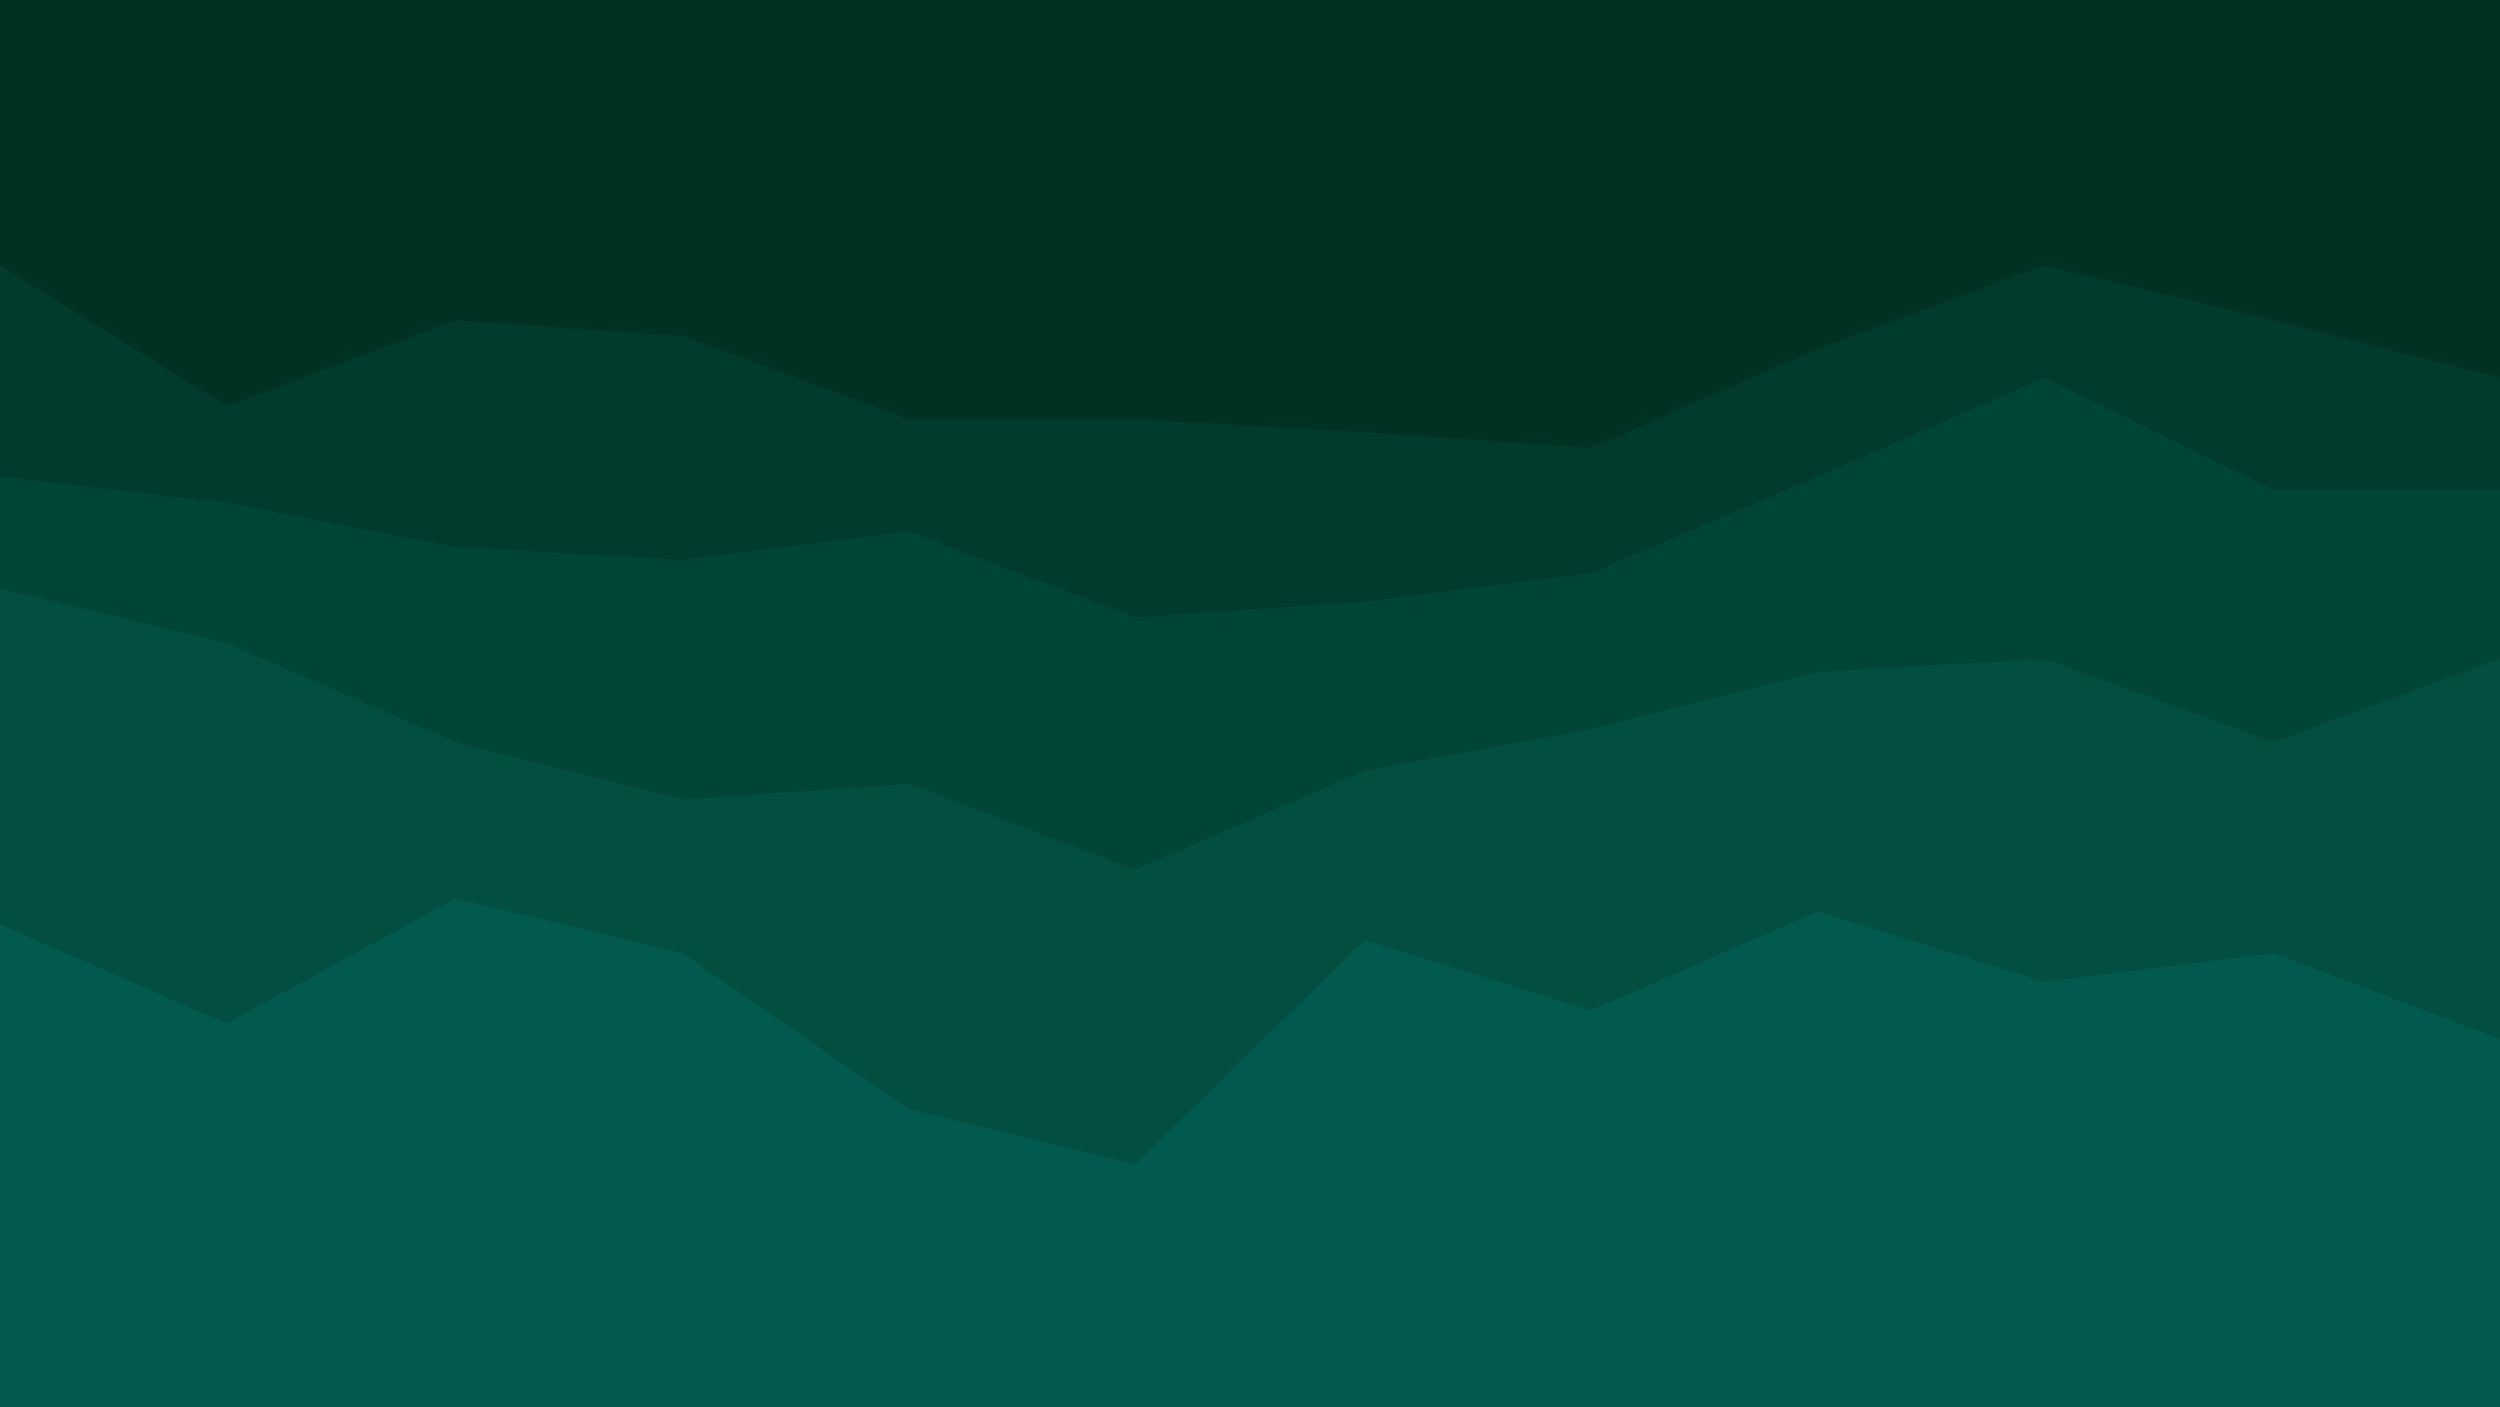
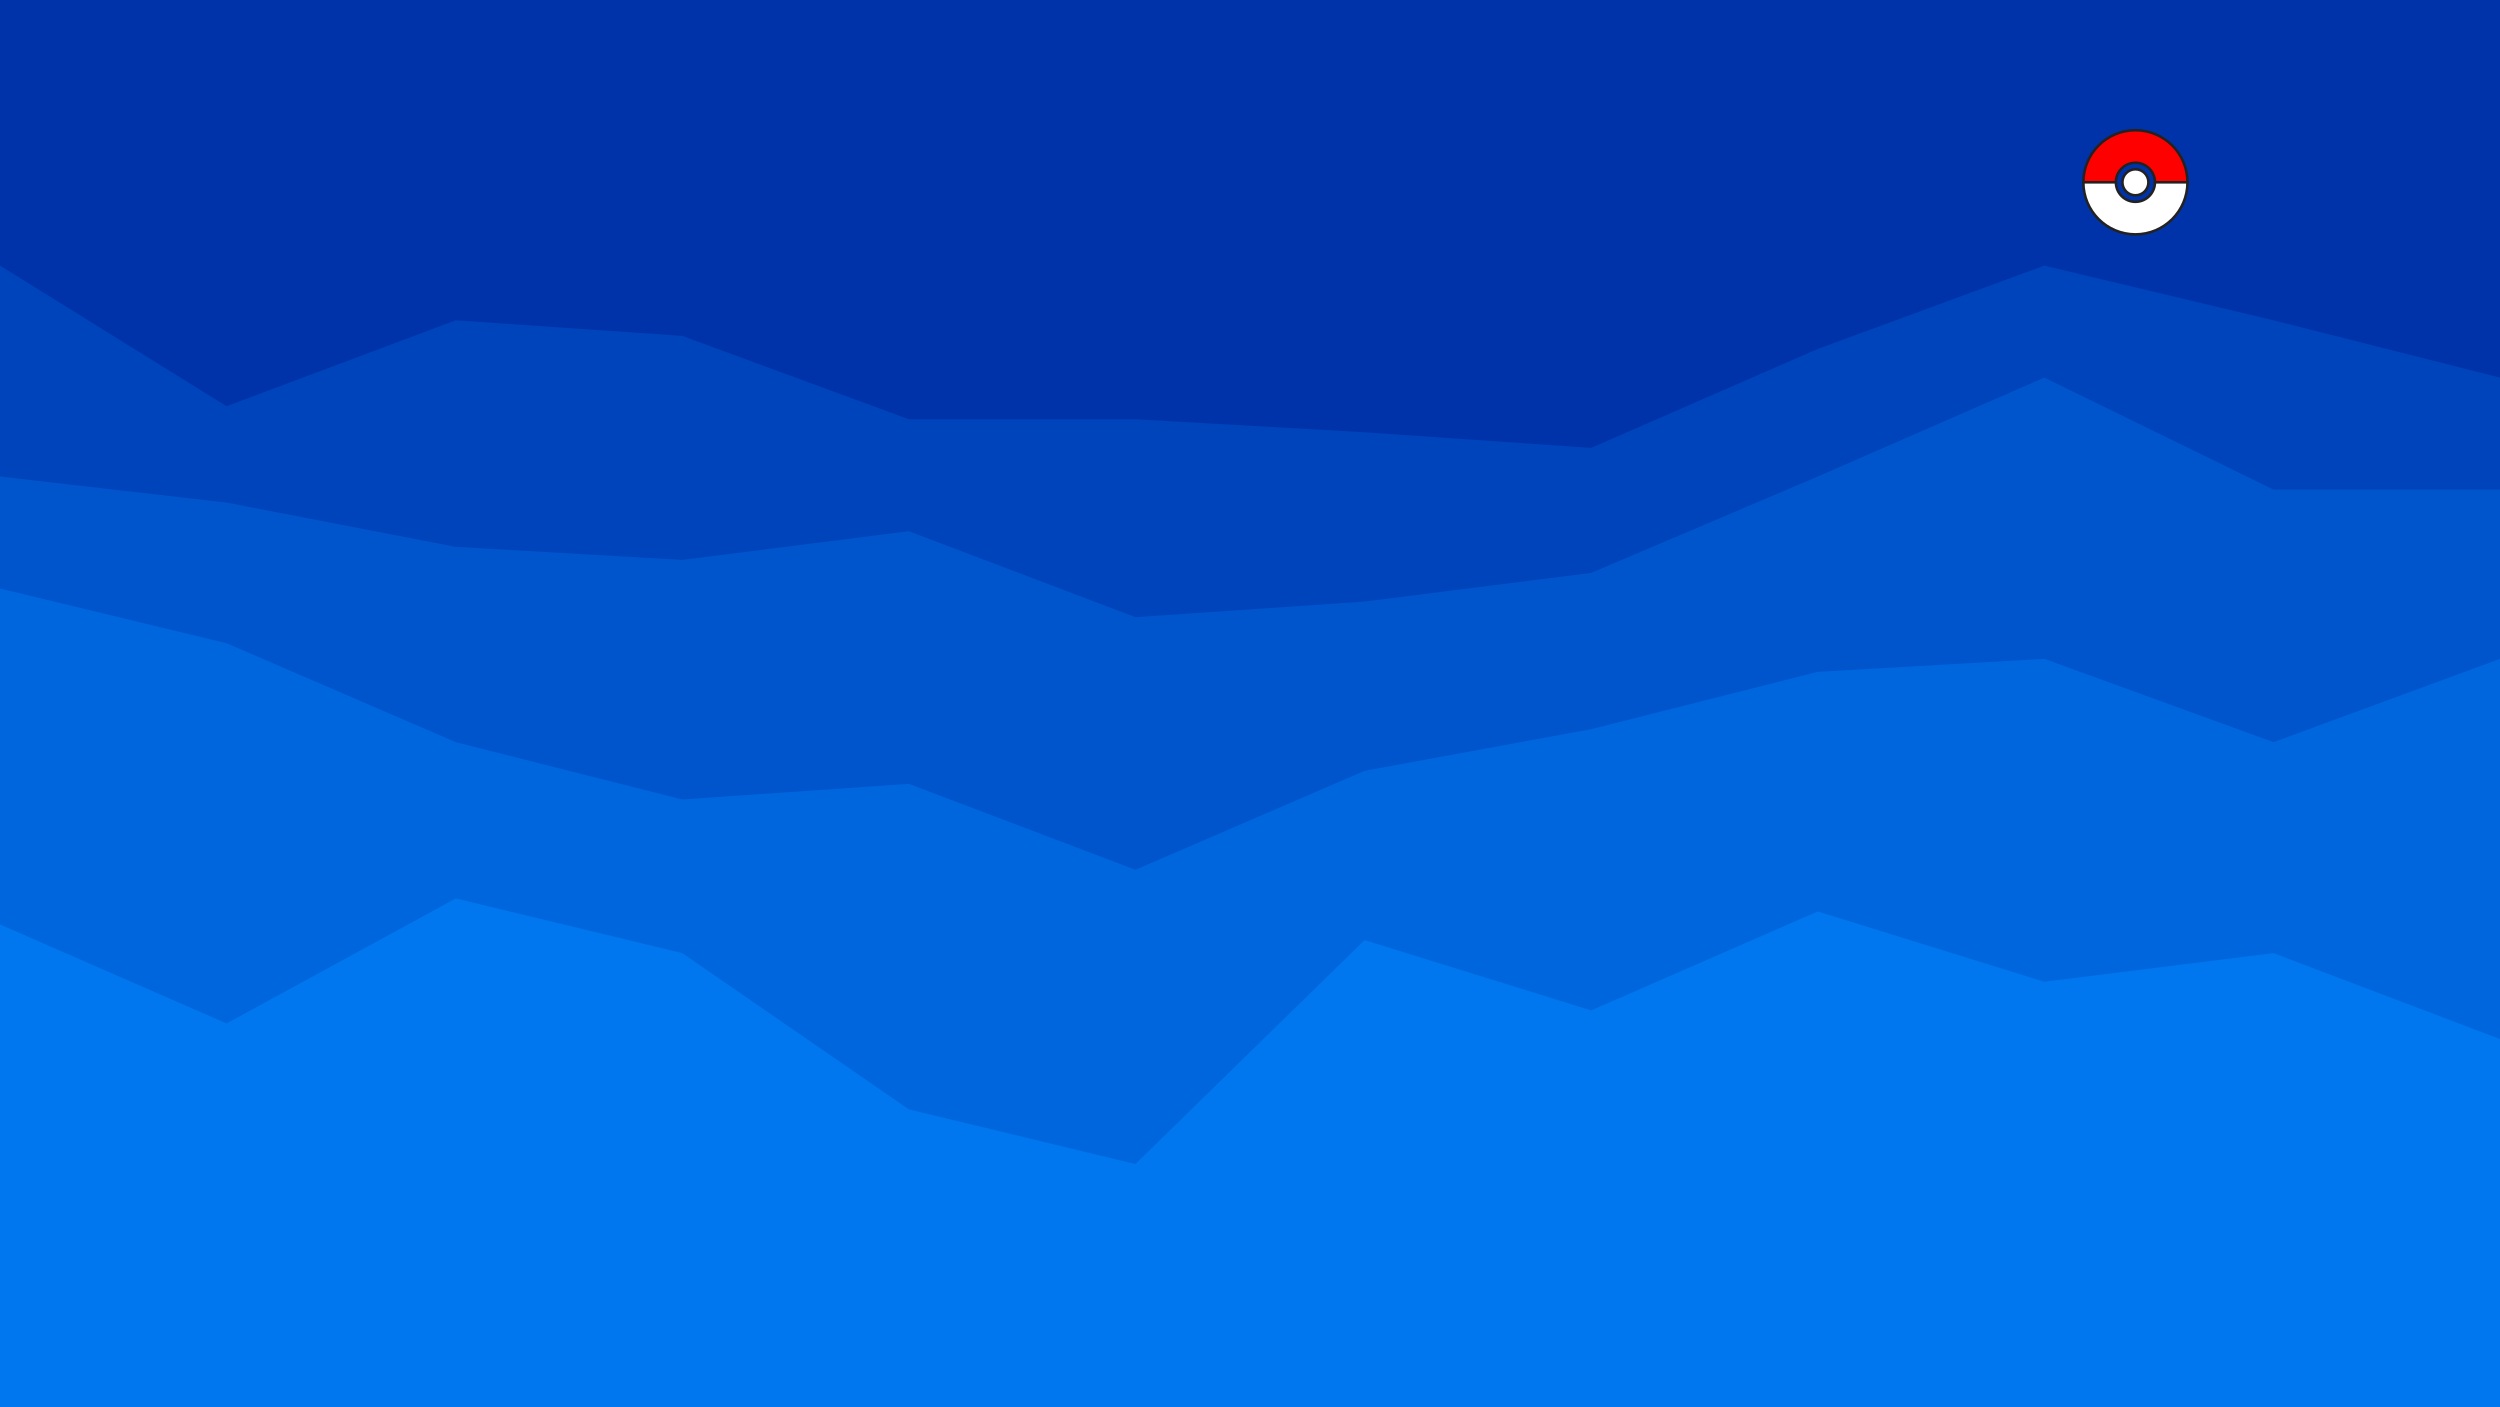
<svg xmlns="http://www.w3.org/2000/svg" id="visual" viewBox="0 0 960 540" width="960" height="540" version="1.1">
-   <path d="M0 104L87 158L175 125L262 131L349 163L436 163L524 168L611 174L698 136L785 104L873 125L960 147L960 0L873 0L785 0L698 0L611 0L524 0L436 0L349 0L262 0L175 0L87 0L0 0Z" fill="#003223" />
-   <path d="M0 185L87 195L175 212L262 217L349 206L436 239L524 233L611 222L698 185L785 147L873 190L960 190L960 145L873 123L785 102L698 134L611 172L524 166L436 161L349 161L262 129L175 123L87 156L0 102Z" fill="#013b2d" />
-   <path d="M0 228L87 249L175 287L262 309L349 303L436 336L524 298L611 282L698 260L785 255L873 287L960 255L960 188L873 188L785 145L698 183L611 220L524 231L436 237L349 204L262 215L175 210L87 193L0 183Z" fill="#014537" />
-   <path d="M0 357L87 395L175 347L262 368L349 428L436 449L524 363L611 390L698 352L785 379L873 368L960 401L960 253L873 285L785 253L698 258L611 280L524 296L436 334L349 301L262 307L175 285L87 247L0 226Z" fill="#024f42" />
-   <path d="M0 541L87 541L175 541L262 541L349 541L436 541L524 541L611 541L698 541L785 541L873 541L960 541L960 399L873 366L785 377L698 350L611 388L524 361L436 447L349 426L262 366L175 345L87 393L0 355Z" fill="#02594e" />
+   <path d="M0 104L87 158L175 125L262 131L349 163L436 163L524 168L611 174L698 136L785 104L873 125L960 147L960 0L873 0L785 0L698 0L611 0L524 0L436 0L349 0L262 0L175 0L87 0L0 0Z" fill="#0033AA" />
+   <path d="M0 185L87 195L175 212L262 217L349 206L436 239L524 233L611 222L698 185L785 147L873 190L960 190L960 145L873 123L785 102L698 134L611 172L524 166L436 161L349 161L262 129L175 123L87 156L0 102Z" fill="#0044BB" />
+   <path d="M0 228L87 249L175 287L262 309L349 303L436 336L524 298L611 282L698 260L785 255L873 287L960 255L960 188L873 188L785 145L698 183L611 220L524 231L436 237L349 204L262 215L175 210L87 193L0 183Z" fill="#0055CC" />
+   <path d="M0 357L87 395L175 347L262 368L349 428L436 449L524 363L611 390L698 352L785 379L873 368L960 401L960 253L873 285L785 253L698 258L611 280L524 296L436 334L349 301L262 307L175 285L87 247L0 226Z" fill="#0066DD" />
+   <path d="M0 541L87 541L175 541L262 541L349 541L436 541L524 541L611 541L698 541L785 541L873 541L960 541L960 399L873 366L785 377L698 350L611 388L524 361L436 447L349 426L262 366L175 345L87 393L0 355Z" fill="#0077EE" />
+   <g transform="translate(770, 20) scale(1)">
+     <path d="M 30 50       a 1 1 1 0 1 40 0       h-12.5       a 1 1 1 0 0 -15 0       z" fill="#f00" stroke="#222" />
+     <circle cx="50" cy="50" r="5" fill="#fff" stroke="#222" />
+     <path d="M 30 50       a 1 1 1 0 0 40 0       h-12.5       a 1 1 1 0 1 -15 0       z" fill="#fff" stroke="#222" />
+   </g>
</svg>
